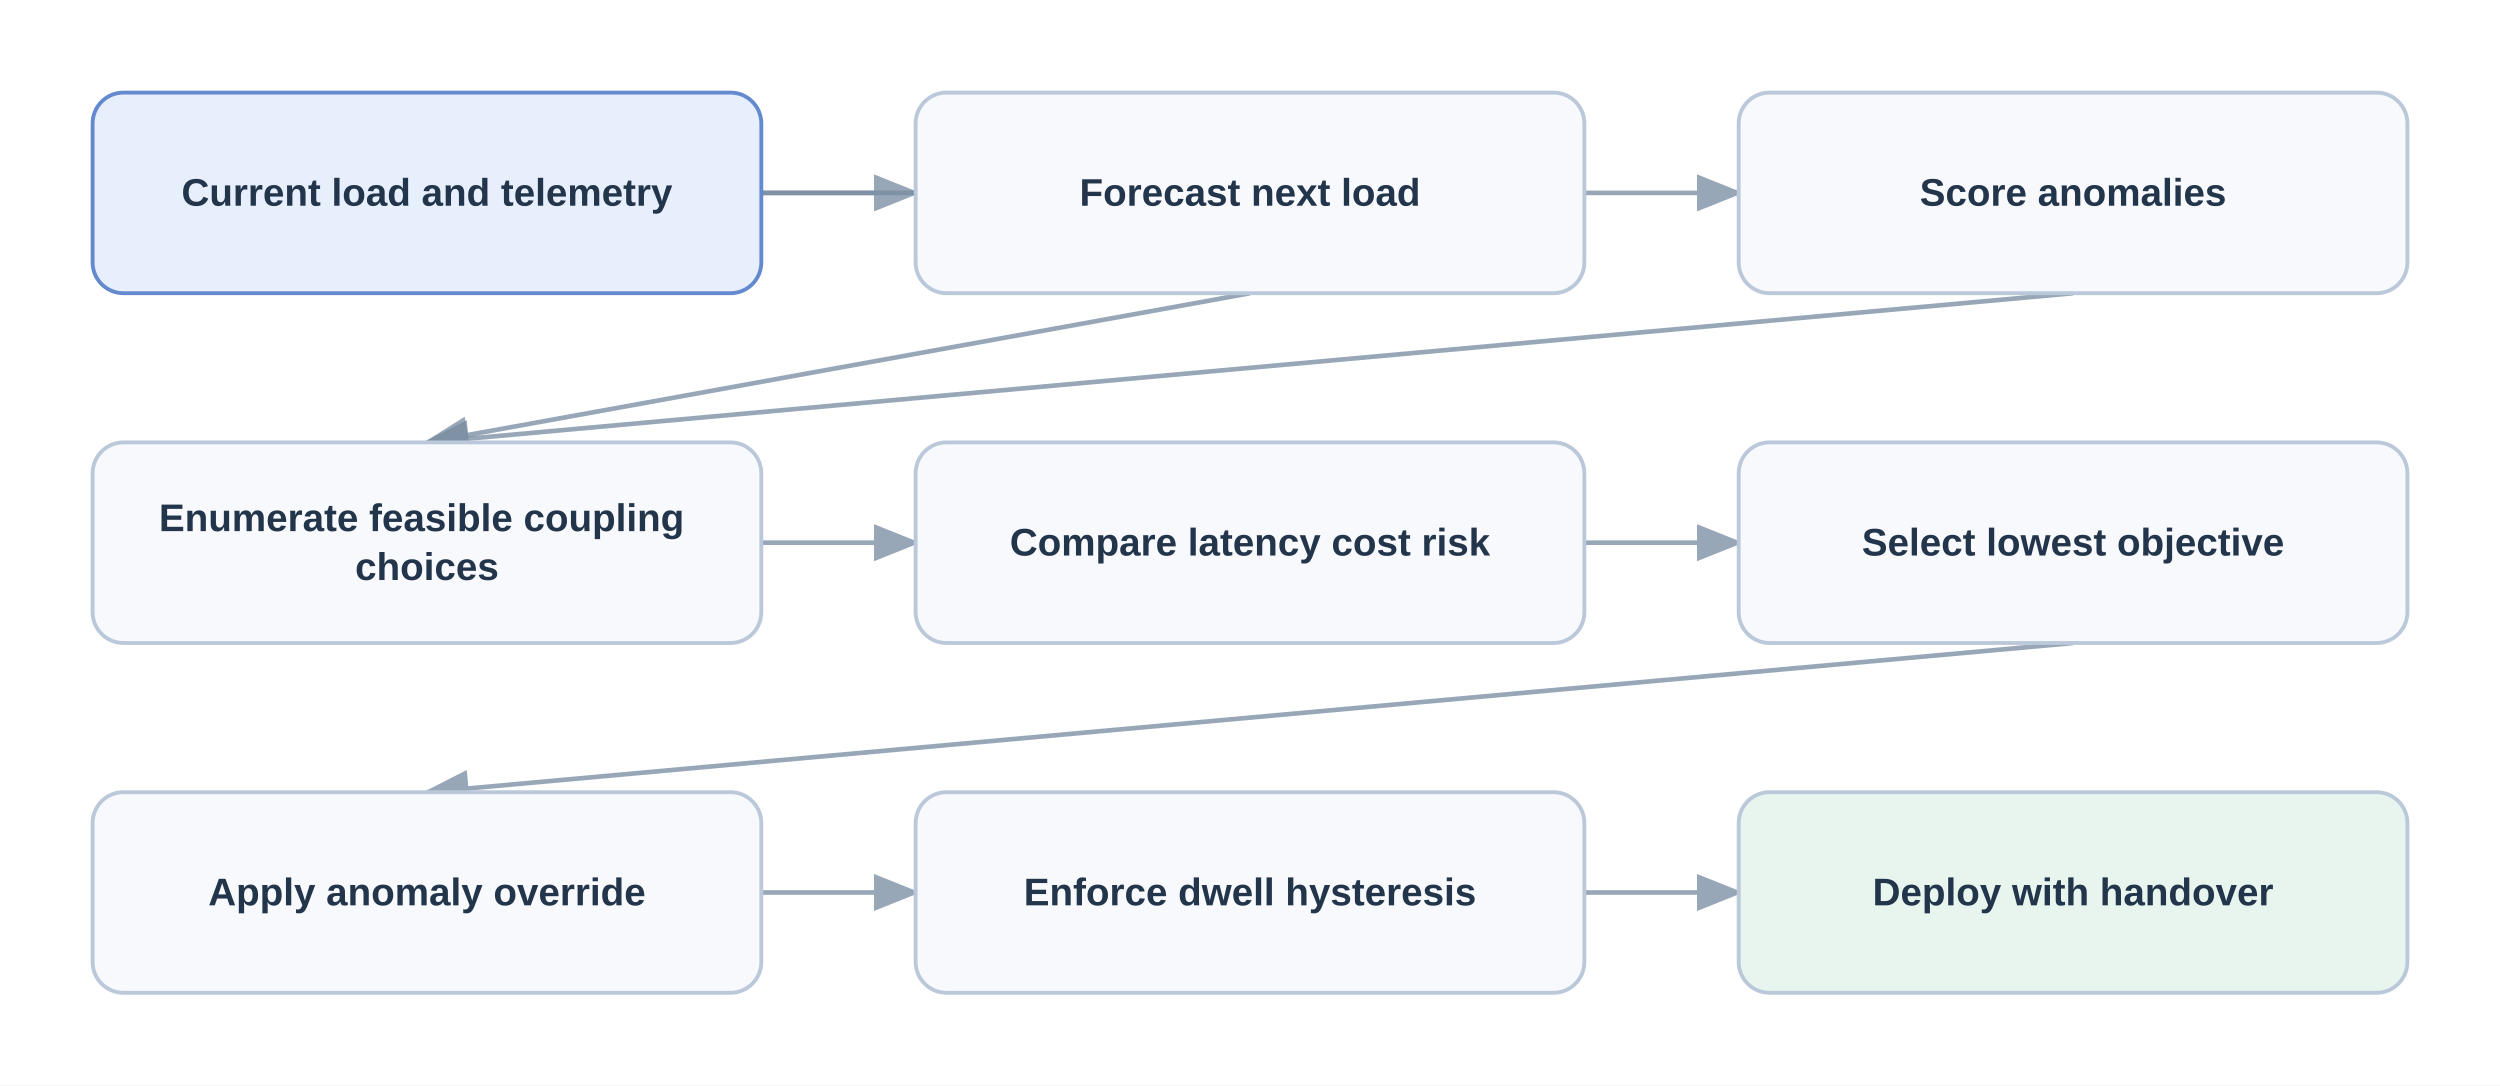
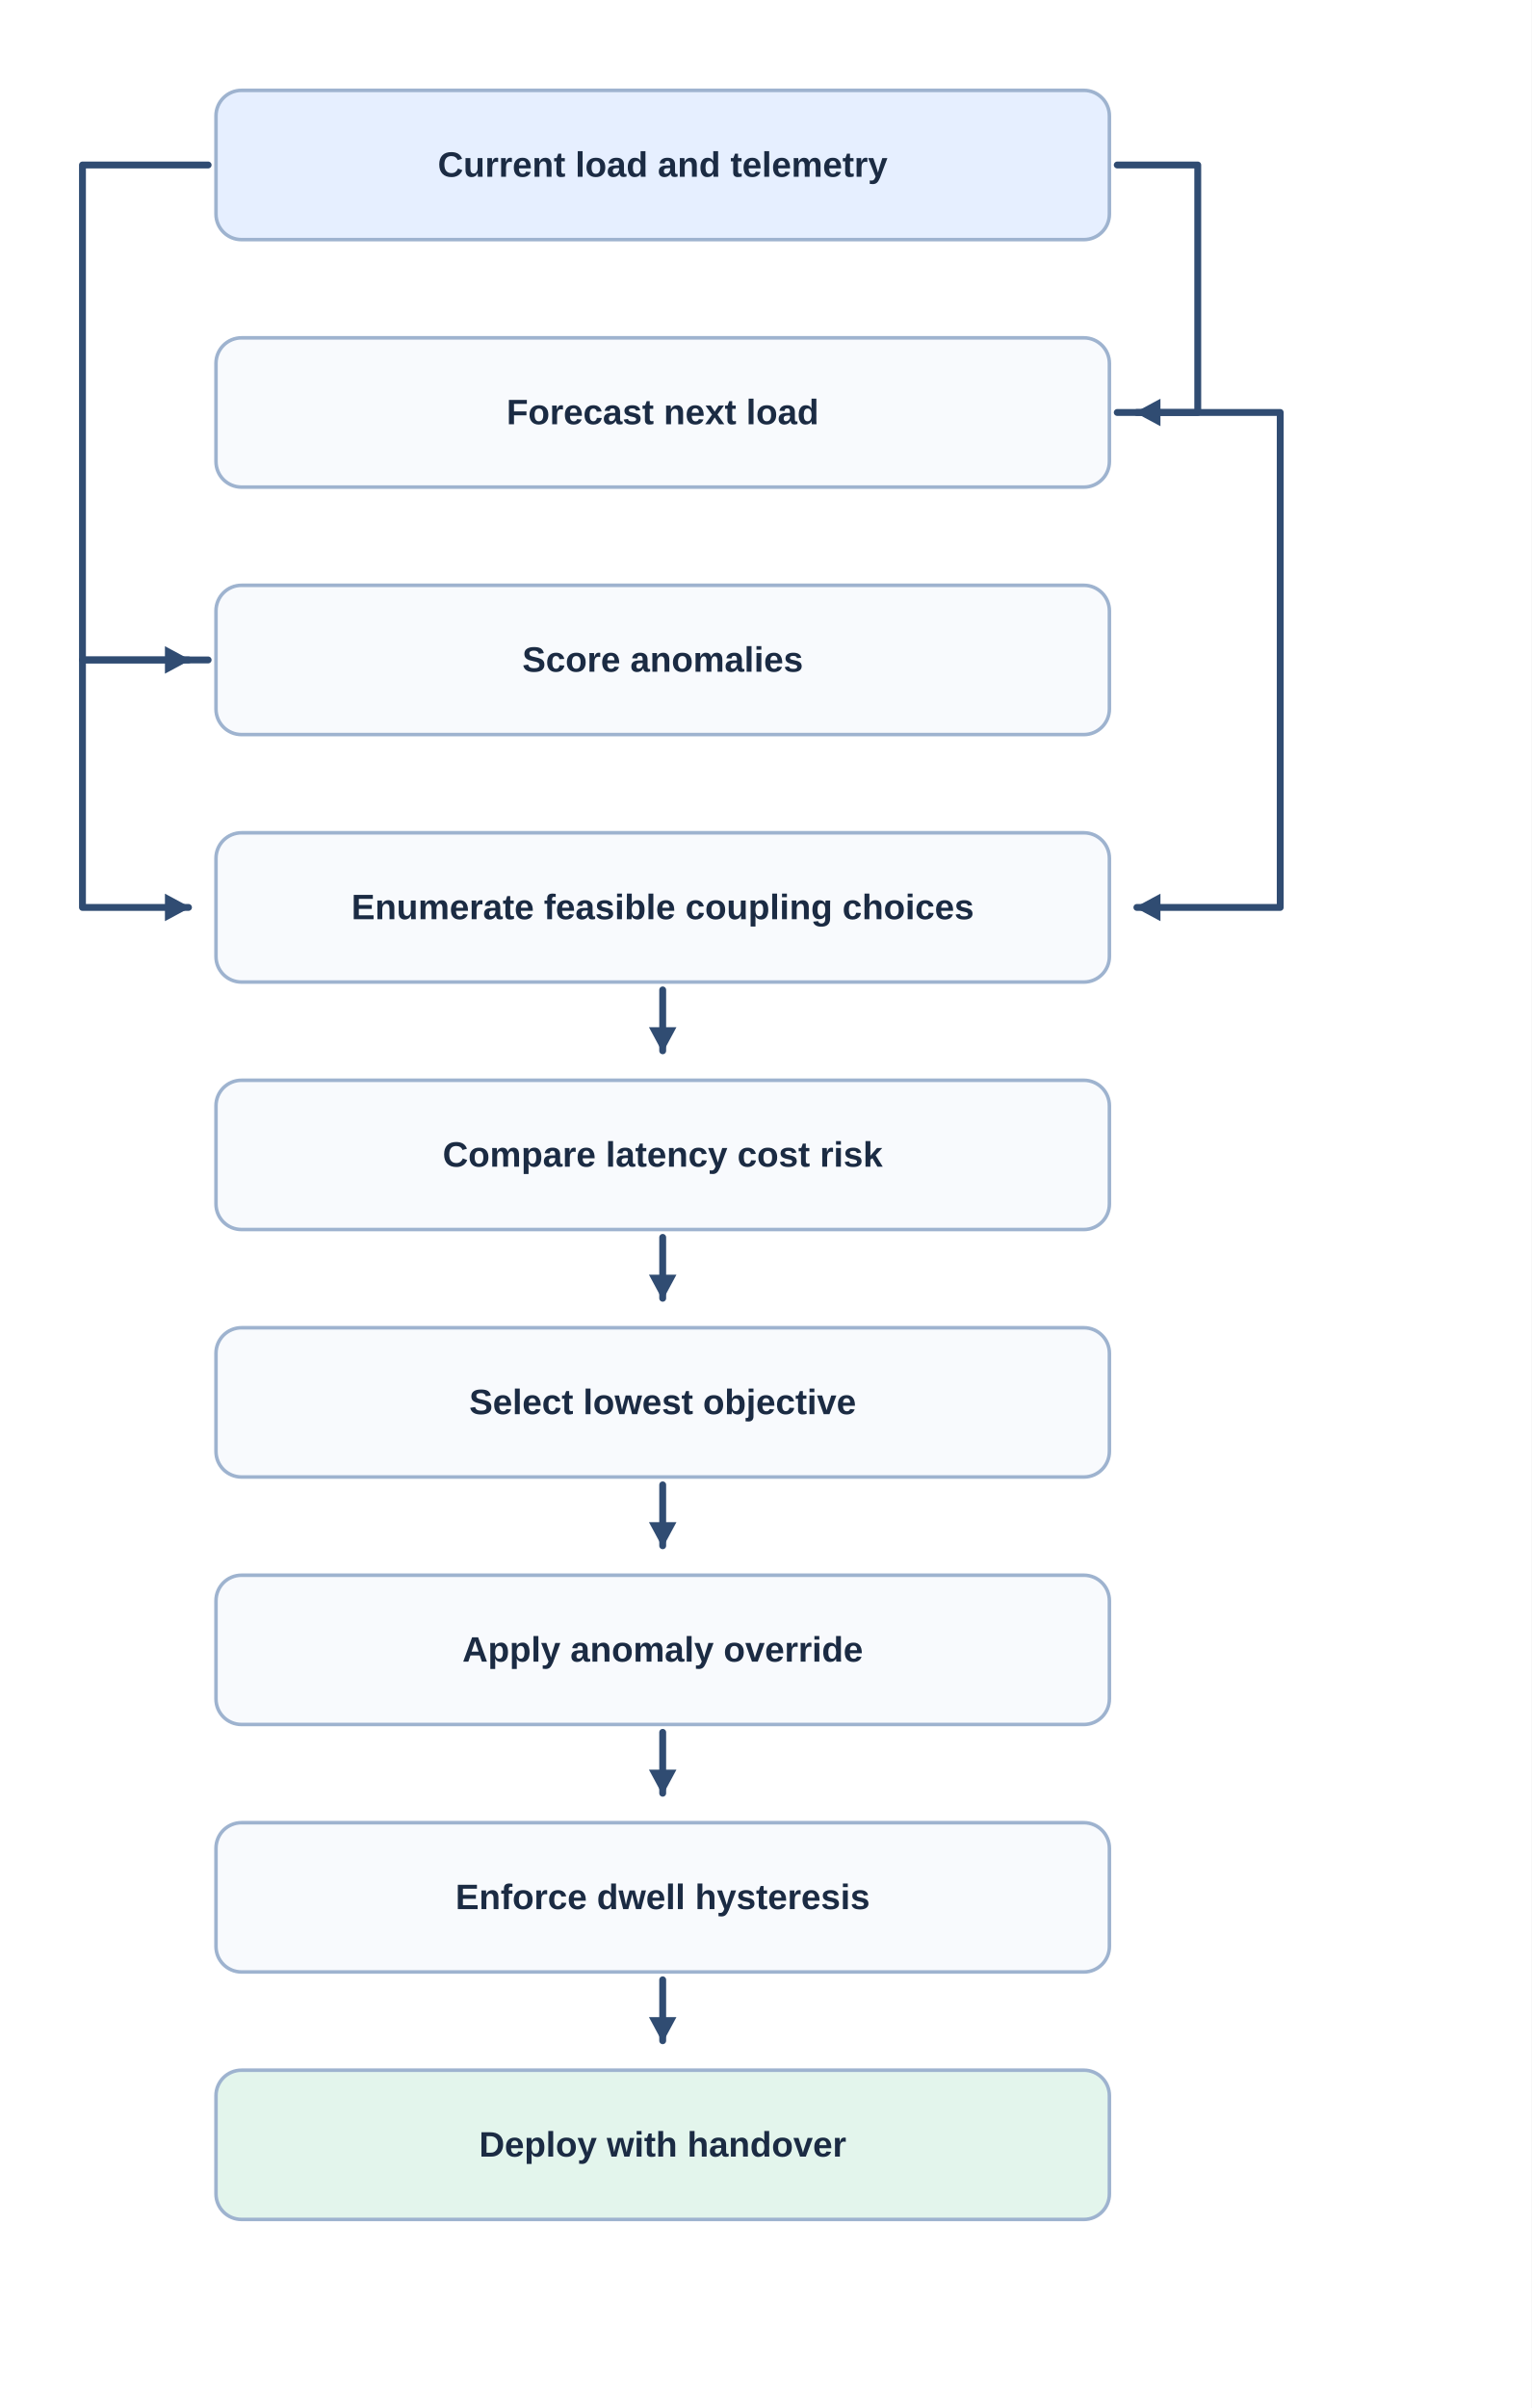
- <svg xmlns="http://www.w3.org/2000/svg" role="img" aria-label="Figure 2 Current load and telemetry process diagram" viewBox="0 0 972 422" width="972" height="422">
+ <svg xmlns="http://www.w3.org/2000/svg" viewBox="0 0 780 1226" width="780" height="1226" role="img" aria-label="Figure 2: Current load and telemetry">
  <defs>
-     <marker id="arrow" markerWidth="10" markerHeight="8" refX="9" refY="4" orient="auto">
-       <path d="M 0 0 L 10 4 L 0 8 Z" fill="#75899f" />
+     <marker id="arrowhead" markerUnits="userSpaceOnUse" markerWidth="16" markerHeight="16" refX="13" refY="8" orient="auto">
+       <path d="M1 1 L14 8 L1 15 Z" fill="#304c72" />
    </marker>
  </defs>
-   <rect width="100%" height="100%" fill="#ffffff" />
-   <path d="M 296 75 L 356 75" fill="none" stroke="#75899f" stroke-width="1.8" marker-end="url(#arrow)" opacity=".75" />
-   <path d="M 296 75 L 676 75" fill="none" stroke="#75899f" stroke-width="1.8" marker-end="url(#arrow)" opacity=".75" />
-   <path d="M 486 114 L 166 172" fill="none" stroke="#75899f" stroke-width="1.8" marker-end="url(#arrow)" opacity=".75" />
-   <path d="M 806 114 L 166 172" fill="none" stroke="#75899f" stroke-width="1.8" marker-end="url(#arrow)" opacity=".75" />
-   <path d="M 296 211 L 356 211" fill="none" stroke="#75899f" stroke-width="1.8" marker-end="url(#arrow)" opacity=".75" />
-   <path d="M 616 211 L 676 211" fill="none" stroke="#75899f" stroke-width="1.8" marker-end="url(#arrow)" opacity=".75" />
-   <path d="M 806 250 L 166 308" fill="none" stroke="#75899f" stroke-width="1.8" marker-end="url(#arrow)" opacity=".75" />
-   <path d="M 296 347 L 356 347" fill="none" stroke="#75899f" stroke-width="1.8" marker-end="url(#arrow)" opacity=".75" />
-   <path d="M 616 347 L 676 347" fill="none" stroke="#75899f" stroke-width="1.8" marker-end="url(#arrow)" opacity=".75" />
-   <rect x="36" y="36" width="260" height="78" rx="12" fill="#e7effd" stroke="#6389ce" stroke-width="1.5" />
-   <text x="166" y="80" text-anchor="middle" font-size="15" font-weight="600" font-family="Arial,Helvetica,sans-serif" fill="#23354b">
-     <tspan x="166" dy="0">Current load and telemetry</tspan>
+   <rect width="100%" height="100%" fill="#fff" />
+   <path d="M569,84 H610 V210 H579" fill="none" stroke="#304c72" stroke-width="3.5" stroke-linecap="round" stroke-linejoin="round" marker-end="url(#arrowhead)" />
+   <path d="M106,84 H42 V336 H96" fill="none" stroke="#304c72" stroke-width="3.5" stroke-linecap="round" stroke-linejoin="round" marker-end="url(#arrowhead)" />
+   <path d="M569,210 H652 V462 H579" fill="none" stroke="#304c72" stroke-width="3.5" stroke-linecap="round" stroke-linejoin="round" marker-end="url(#arrowhead)" />
+   <path d="M106,336 H42 V462 H96" fill="none" stroke="#304c72" stroke-width="3.5" stroke-linecap="round" stroke-linejoin="round" marker-end="url(#arrowhead)" />
+   <path d="M337.5,504 V535" fill="none" stroke="#304c72" stroke-width="3.5" stroke-linecap="round" stroke-linejoin="round" marker-end="url(#arrowhead)" />
+   <path d="M337.5,630 V661" fill="none" stroke="#304c72" stroke-width="3.5" stroke-linecap="round" stroke-linejoin="round" marker-end="url(#arrowhead)" />
+   <path d="M337.5,756 V787" fill="none" stroke="#304c72" stroke-width="3.5" stroke-linecap="round" stroke-linejoin="round" marker-end="url(#arrowhead)" />
+   <path d="M337.5,882 V913" fill="none" stroke="#304c72" stroke-width="3.5" stroke-linecap="round" stroke-linejoin="round" marker-end="url(#arrowhead)" />
+   <path d="M337.5,1008 V1039" fill="none" stroke="#304c72" stroke-width="3.5" stroke-linecap="round" stroke-linejoin="round" marker-end="url(#arrowhead)" />
+   <rect x="110" y="46" width="455" height="76" rx="13" fill="#e6efff" stroke="#9eb3cf" stroke-width="1.8" />
+   <text x="337.5" y="90" font-family="Arial,Helvetica,sans-serif" font-size="18" font-weight="600" text-anchor="middle" fill="#1b2b43">
+     <tspan x="337.5" dy="0">Current load and telemetry</tspan>
  </text>
-   <rect x="356" y="36" width="260" height="78" rx="12" fill="#f7f9fc" stroke="#bac8da" stroke-width="1.5" />
-   <text x="486" y="80" text-anchor="middle" font-size="15" font-weight="600" font-family="Arial,Helvetica,sans-serif" fill="#23354b">
-     <tspan x="486" dy="0">Forecast next load</tspan>
+   <rect x="110" y="172" width="455" height="76" rx="13" fill="#f8fafd" stroke="#9eb3cf" stroke-width="1.8" />
+   <text x="337.5" y="216" font-family="Arial,Helvetica,sans-serif" font-size="18" font-weight="600" text-anchor="middle" fill="#1b2b43">
+     <tspan x="337.5" dy="0">Forecast next load</tspan>
  </text>
-   <rect x="676" y="36" width="260" height="78" rx="12" fill="#f7f9fc" stroke="#bac8da" stroke-width="1.5" />
-   <text x="806" y="80" text-anchor="middle" font-size="15" font-weight="600" font-family="Arial,Helvetica,sans-serif" fill="#23354b">
-     <tspan x="806" dy="0">Score anomalies</tspan>
+   <rect x="110" y="298" width="455" height="76" rx="13" fill="#f8fafd" stroke="#9eb3cf" stroke-width="1.8" />
+   <text x="337.5" y="342" font-family="Arial,Helvetica,sans-serif" font-size="18" font-weight="600" text-anchor="middle" fill="#1b2b43">
+     <tspan x="337.5" dy="0">Score anomalies</tspan>
  </text>
-   <rect x="36" y="172" width="260" height="78" rx="12" fill="#f7f9fc" stroke="#bac8da" stroke-width="1.5" />
-   <text x="166" y="206.5" text-anchor="middle" font-size="15" font-weight="600" font-family="Arial,Helvetica,sans-serif" fill="#23354b">
-     <tspan x="166" dy="0">Enumerate feasible coupling</tspan>
-     <tspan x="166" dy="19">choices</tspan>
+   <rect x="110" y="424" width="455" height="76" rx="13" fill="#f8fafd" stroke="#9eb3cf" stroke-width="1.8" />
+   <text x="337.5" y="468" font-family="Arial,Helvetica,sans-serif" font-size="18" font-weight="600" text-anchor="middle" fill="#1b2b43">
+     <tspan x="337.5" dy="0">Enumerate feasible coupling choices</tspan>
  </text>
-   <rect x="356" y="172" width="260" height="78" rx="12" fill="#f7f9fc" stroke="#bac8da" stroke-width="1.5" />
-   <text x="486" y="216" text-anchor="middle" font-size="15" font-weight="600" font-family="Arial,Helvetica,sans-serif" fill="#23354b">
-     <tspan x="486" dy="0">Compare latency cost risk</tspan>
+   <rect x="110" y="550" width="455" height="76" rx="13" fill="#f8fafd" stroke="#9eb3cf" stroke-width="1.8" />
+   <text x="337.5" y="594" font-family="Arial,Helvetica,sans-serif" font-size="18" font-weight="600" text-anchor="middle" fill="#1b2b43">
+     <tspan x="337.5" dy="0">Compare latency cost risk</tspan>
  </text>
-   <rect x="676" y="172" width="260" height="78" rx="12" fill="#f7f9fc" stroke="#bac8da" stroke-width="1.5" />
-   <text x="806" y="216" text-anchor="middle" font-size="15" font-weight="600" font-family="Arial,Helvetica,sans-serif" fill="#23354b">
-     <tspan x="806" dy="0">Select lowest objective</tspan>
+   <rect x="110" y="676" width="455" height="76" rx="13" fill="#f8fafd" stroke="#9eb3cf" stroke-width="1.8" />
+   <text x="337.5" y="720" font-family="Arial,Helvetica,sans-serif" font-size="18" font-weight="600" text-anchor="middle" fill="#1b2b43">
+     <tspan x="337.5" dy="0">Select lowest objective</tspan>
  </text>
-   <rect x="36" y="308" width="260" height="78" rx="12" fill="#f7f9fc" stroke="#bac8da" stroke-width="1.5" />
-   <text x="166" y="352" text-anchor="middle" font-size="15" font-weight="600" font-family="Arial,Helvetica,sans-serif" fill="#23354b">
-     <tspan x="166" dy="0">Apply anomaly override</tspan>
+   <rect x="110" y="802" width="455" height="76" rx="13" fill="#f8fafd" stroke="#9eb3cf" stroke-width="1.8" />
+   <text x="337.5" y="846" font-family="Arial,Helvetica,sans-serif" font-size="18" font-weight="600" text-anchor="middle" fill="#1b2b43">
+     <tspan x="337.5" dy="0">Apply anomaly override</tspan>
  </text>
-   <rect x="356" y="308" width="260" height="78" rx="12" fill="#f7f9fc" stroke="#bac8da" stroke-width="1.5" />
-   <text x="486" y="352" text-anchor="middle" font-size="15" font-weight="600" font-family="Arial,Helvetica,sans-serif" fill="#23354b">
-     <tspan x="486" dy="0">Enforce dwell hysteresis</tspan>
+   <rect x="110" y="928" width="455" height="76" rx="13" fill="#f8fafd" stroke="#9eb3cf" stroke-width="1.8" />
+   <text x="337.5" y="972" font-family="Arial,Helvetica,sans-serif" font-size="18" font-weight="600" text-anchor="middle" fill="#1b2b43">
+     <tspan x="337.5" dy="0">Enforce dwell hysteresis</tspan>
  </text>
-   <rect x="676" y="308" width="260" height="78" rx="12" fill="#e7f5ee" stroke="#bac8da" stroke-width="1.5" />
-   <text x="806" y="352" text-anchor="middle" font-size="15" font-weight="600" font-family="Arial,Helvetica,sans-serif" fill="#23354b">
-     <tspan x="806" dy="0">Deploy with handover</tspan>
+   <rect x="110" y="1054" width="455" height="76" rx="13" fill="#e3f5ec" stroke="#9eb3cf" stroke-width="1.8" />
+   <text x="337.5" y="1098" font-family="Arial,Helvetica,sans-serif" font-size="18" font-weight="600" text-anchor="middle" fill="#1b2b43">
+     <tspan x="337.5" dy="0">Deploy with handover</tspan>
  </text>
</svg>
